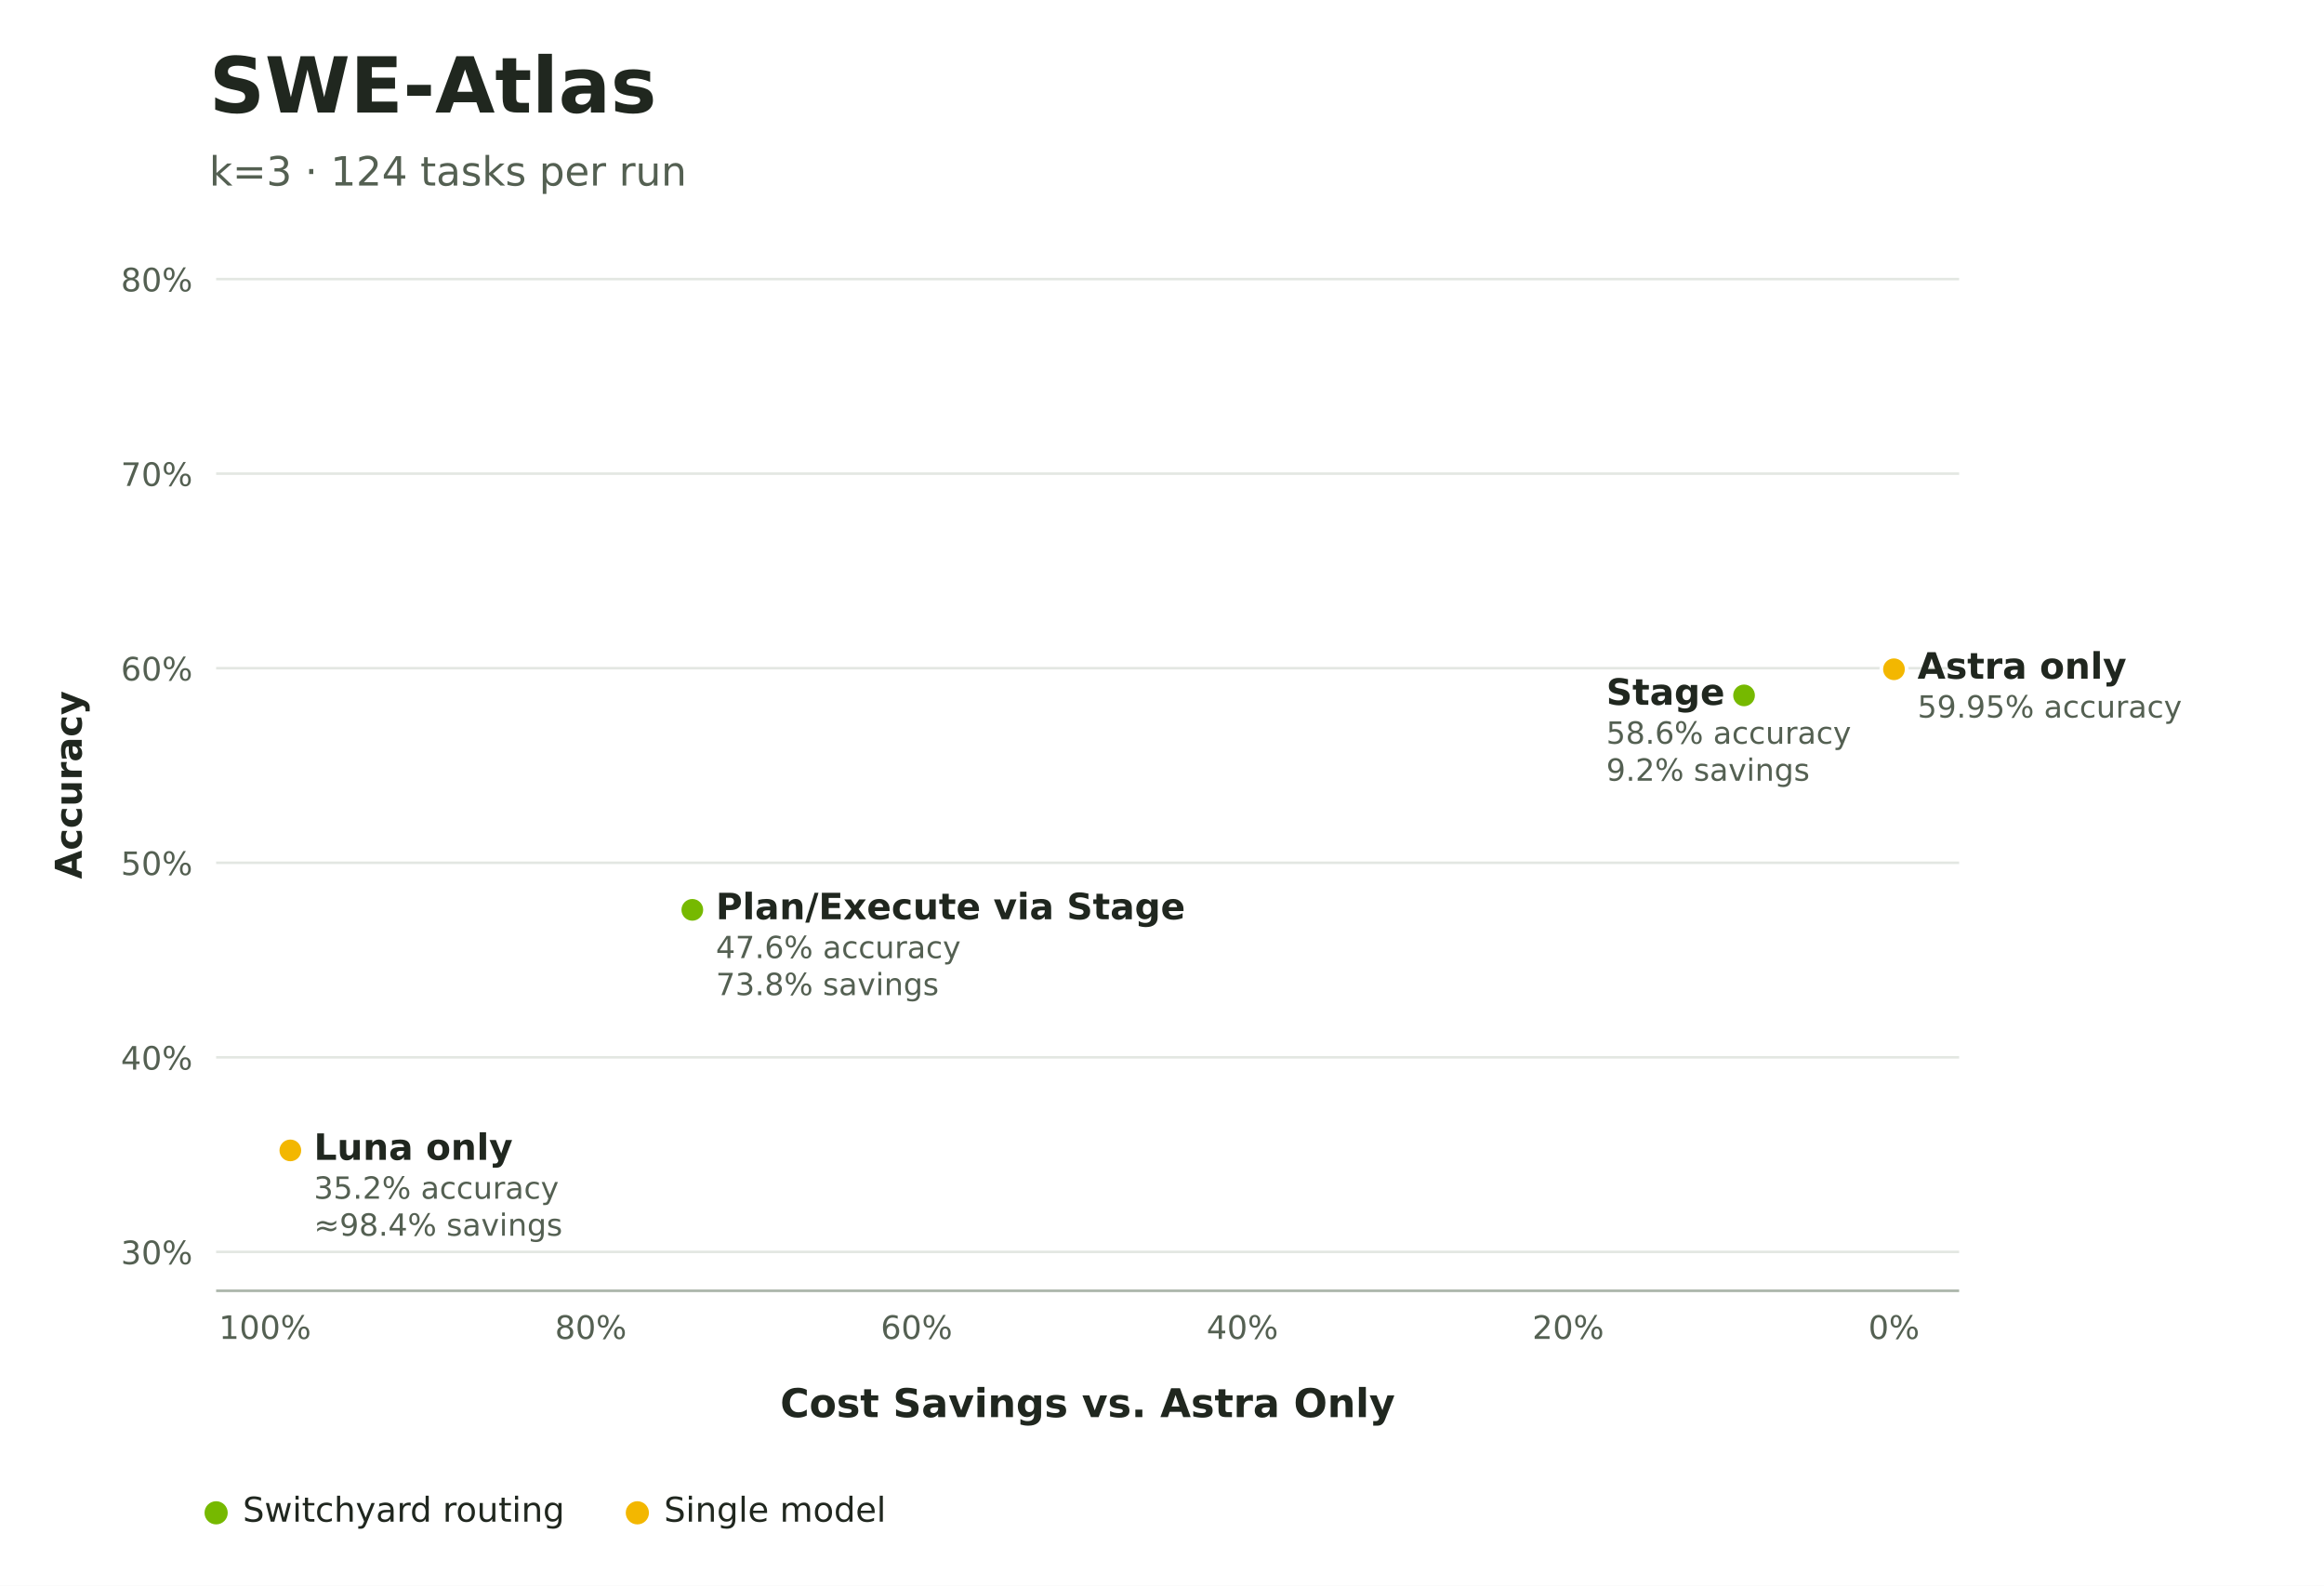
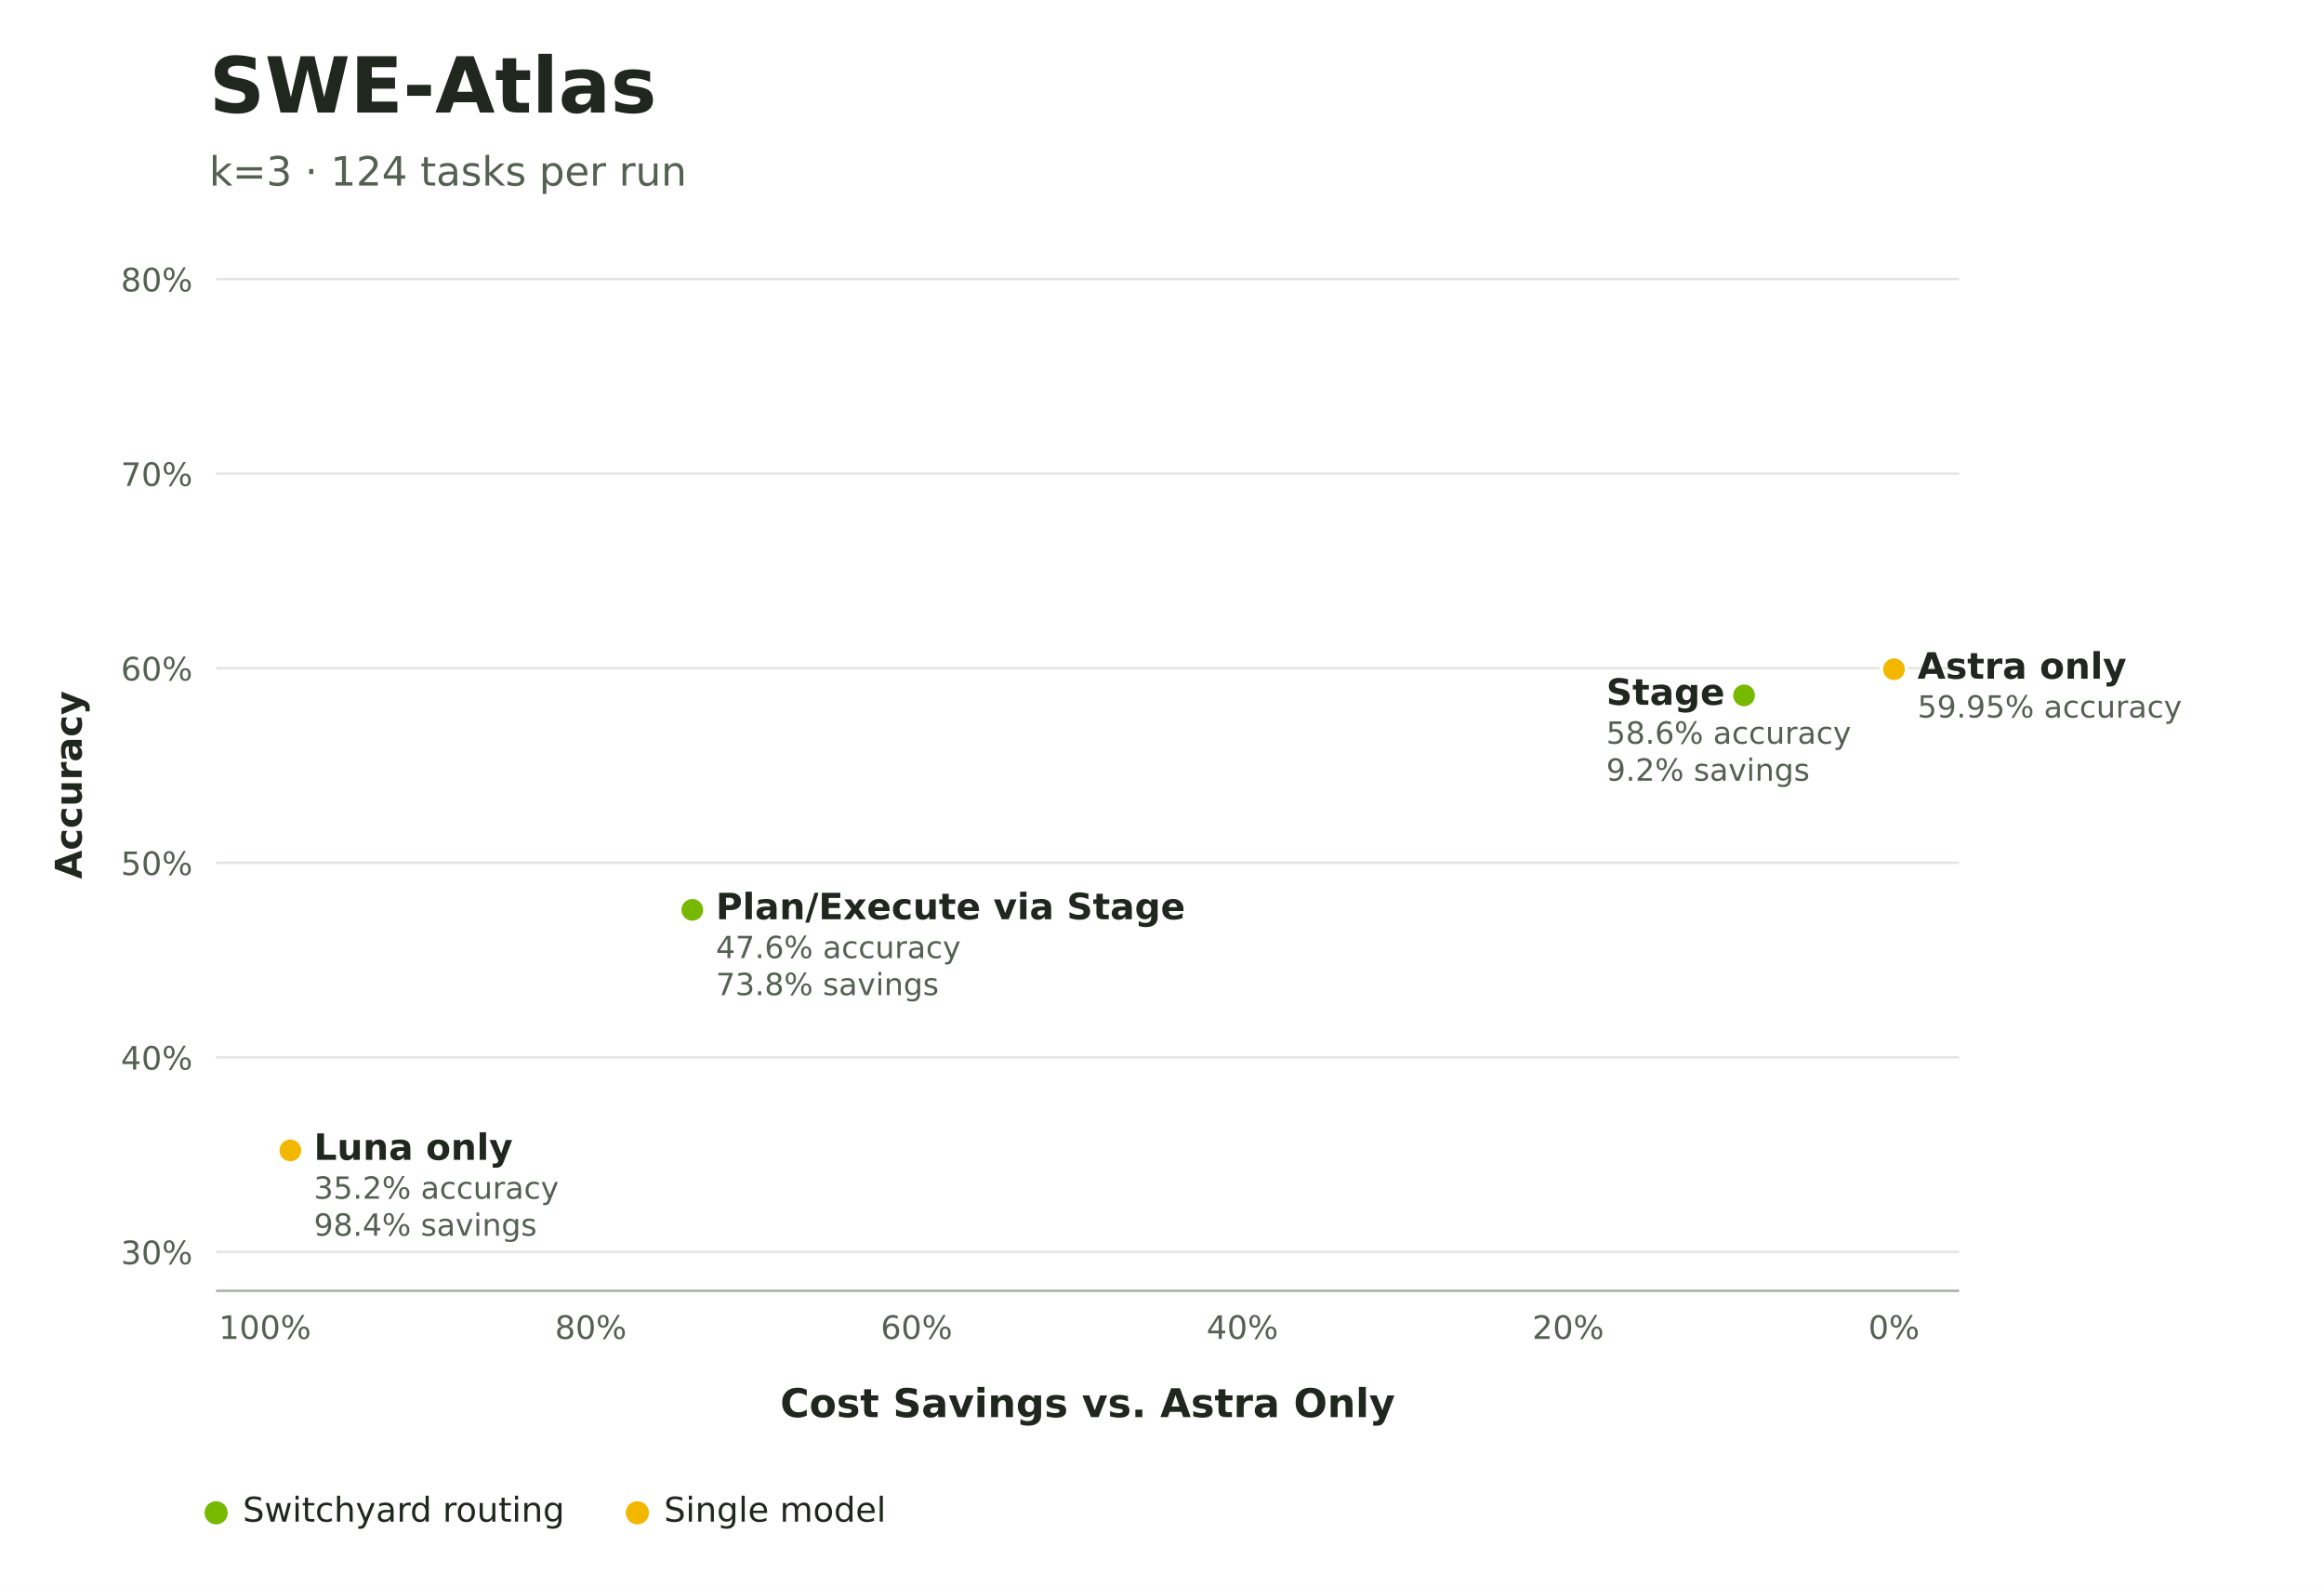
<svg xmlns="http://www.w3.org/2000/svg" viewBox="0 0 691.2 471.6" width="691.2" height="471.6" role="img" aria-labelledby="title desc" font-family="DejaVu Sans, Arial, sans-serif">
  <rect width="100%" height="100%" fill="white" />
  <text x="563.3" y="398.18" font-size="9.6" fill="#546052" text-anchor="middle">0%</text>
  <text x="466.4" y="398.18" font-size="9.6" fill="#546052" text-anchor="middle">20%</text>
  <text x="369.51" y="398.18" font-size="9.6" fill="#546052" text-anchor="middle">40%</text>
  <text x="272.61" y="398.18" font-size="9.6" fill="#546052" text-anchor="middle">60%</text>
  <text x="175.71" y="398.18" font-size="9.6" fill="#546052" text-anchor="middle">80%</text>
  <text x="78.82" y="398.18" font-size="9.6" fill="#546052" text-anchor="middle">100%</text>
  <text x="323.48" y="421.45" font-size="11.8" fill="#20271f" font-weight="700" text-anchor="middle">Cost Savings vs. Astra Only</text>
  <line x1="64.28" y1="372.31" x2="582.68" y2="372.31" stroke="#e3e7e2" stroke-width="0.75" />
  <text x="57.28" y="375.96" font-size="9.6" fill="#546052" text-anchor="end">30%</text>
  <line x1="64.28" y1="314.45" x2="582.68" y2="314.45" stroke="#e3e7e2" stroke-width="0.75" />
  <text x="57.28" y="318.1" font-size="9.6" fill="#546052" text-anchor="end">40%</text>
  <line x1="64.28" y1="256.59" x2="582.68" y2="256.59" stroke="#e3e7e2" stroke-width="0.75" />
  <text x="57.28" y="260.23" font-size="9.6" fill="#546052" text-anchor="end">50%</text>
  <line x1="64.28" y1="198.72" x2="582.68" y2="198.72" stroke="#e3e7e2" stroke-width="0.75" />
  <text x="57.28" y="202.37" font-size="9.6" fill="#546052" text-anchor="end">60%</text>
  <line x1="64.28" y1="140.86" x2="582.68" y2="140.86" stroke="#e3e7e2" stroke-width="0.75" />
  <text x="57.28" y="144.51" font-size="9.6" fill="#546052" text-anchor="end">70%</text>
  <line x1="64.28" y1="83" x2="582.68" y2="83" stroke="#e3e7e2" stroke-width="0.75" />
  <text x="57.28" y="86.65" font-size="9.6" fill="#546052" text-anchor="end">80%</text>
  <text x="24.3" y="233.44" font-size="11" fill="#20271f" transform="rotate(-90 24.30152 233.442)" font-weight="700" text-anchor="middle">Accuracy</text>
  <line x1="64.28" y1="383.88" x2="582.68" y2="383.88" stroke="#aeb8ad" stroke-width="0.8" />
  <circle cx="563.3" cy="199.04" r="3.78" fill="#f3b700" stroke="white" stroke-width="1.1" />
  <circle cx="518.71" cy="206.81" r="3.78" fill="#76b900" stroke="white" stroke-width="1.1" />
  <circle cx="205.91" cy="270.59" r="3.78" fill="#76b900" stroke="white" stroke-width="1.1" />
  <circle cx="86.35" cy="342.13" r="3.78" fill="#f3b700" stroke="white" stroke-width="1.1" />
  <text x="570.3" y="201.84" font-size="10.8" fill="#20271f" font-weight="700">Astra only</text>
  <text x="570.3" y="213.4" font-size="9.1" fill="#546052">59.95% accuracy</text>
  <text x="477.72" y="209.62" font-size="10.8" fill="#20271f" font-weight="700">Stage</text>
  <text x="477.72" y="221.18" font-size="9.1" fill="#546052">58.6% accuracy</text>
  <text x="477.72" y="232.18" font-size="9.1" fill="#546052">9.2% savings</text>
  <text x="212.91" y="273.39" font-size="10.8" fill="#20271f" font-weight="700">Plan/Execute via Stage</text>
  <text x="212.91" y="284.95" font-size="9.1" fill="#546052">47.6% accuracy</text>
  <text x="212.91" y="295.95" font-size="9.1" fill="#546052">73.8% savings</text>
  <text x="93.35" y="344.94" font-size="10.8" fill="#20271f" font-weight="700">Luna only</text>
  <text x="93.35" y="356.5" font-size="9.1" fill="#546052">35.2% accuracy</text>
-   <text x="93.35" y="367.5" font-size="9.1" fill="#546052">≈98.4% savings</text>
+   <text x="93.35" y="367.5" font-size="9.1" fill="#546052">98.4% savings</text>
  <circle cx="64.28" cy="449.91" r="3.45" fill="#76b900" />
  <circle cx="189.56" cy="449.91" r="3.45" fill="#f3b700" />
  <text x="62.21" y="33.48" font-size="23" fill="#20271f" font-weight="700">SWE-Atlas</text>
  <text x="62.21" y="55.18" font-size="12" fill="#546052">k=3 · 124 tasks per run</text>
  <text x="72.2" y="452.54" font-size="10.15" fill="#20271f">Switchyard routing</text>
  <text x="197.48" y="452.54" font-size="10.15" fill="#20271f">Single model</text>
</svg>
